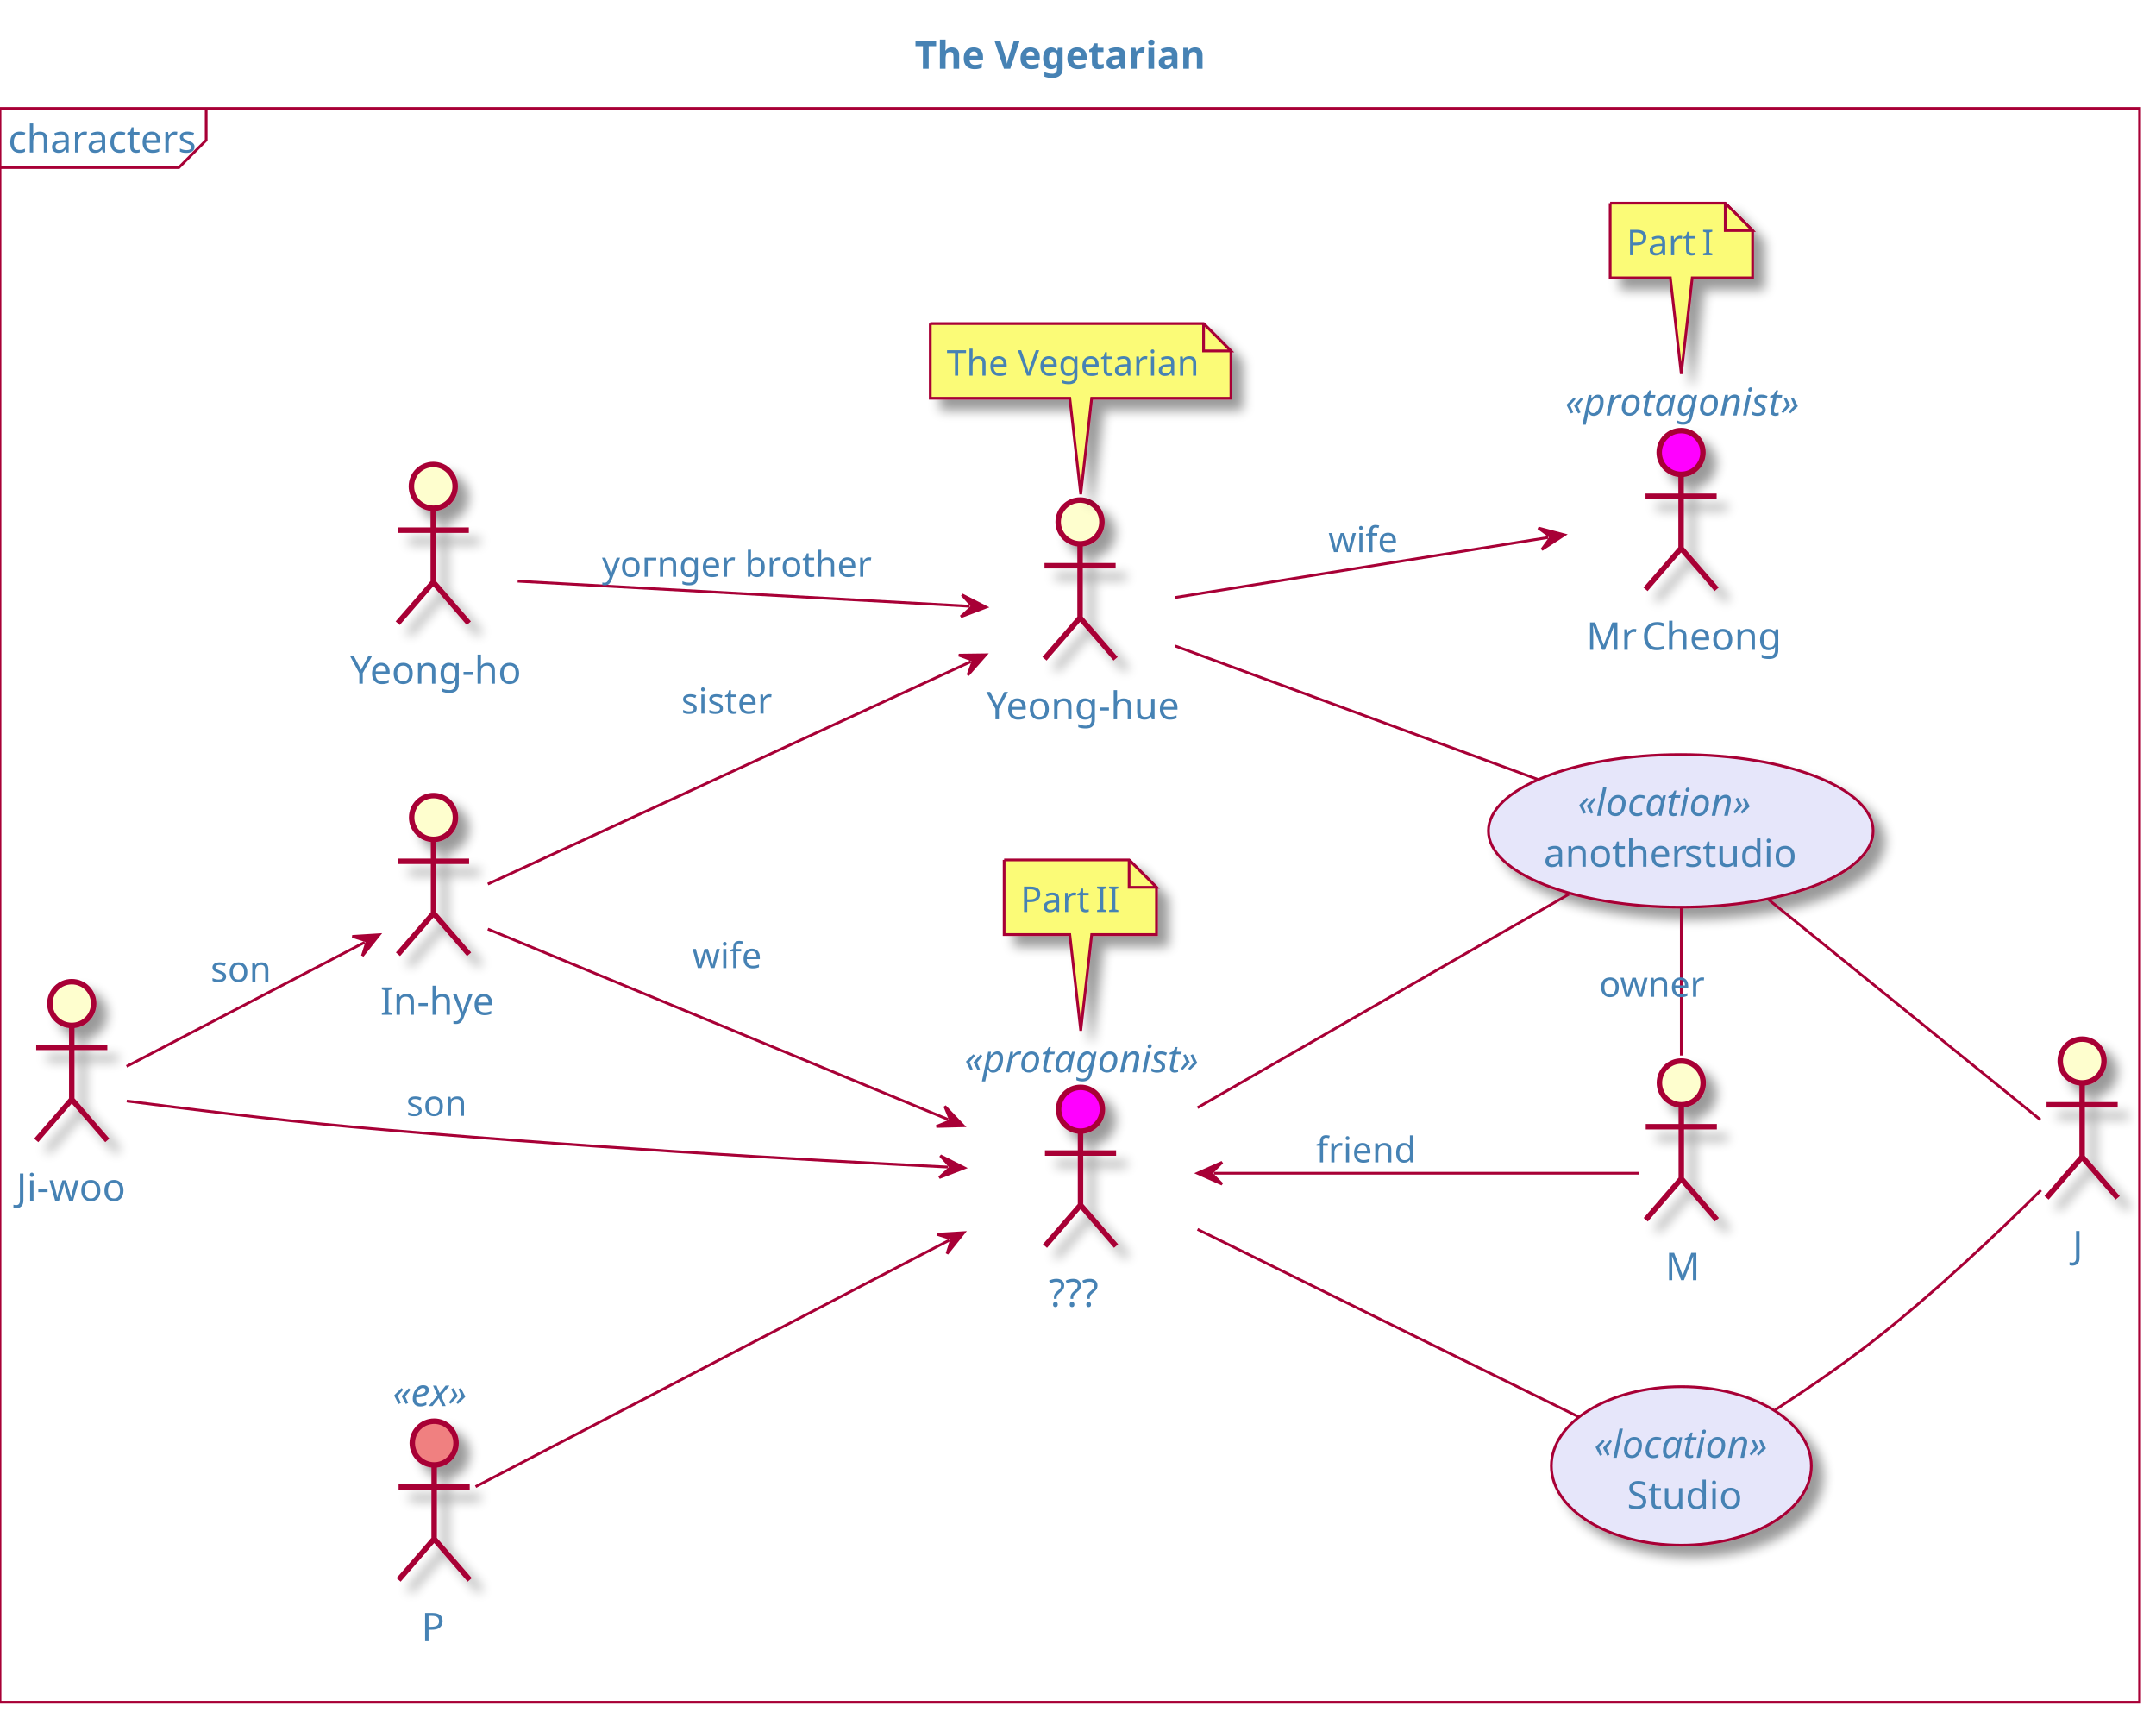
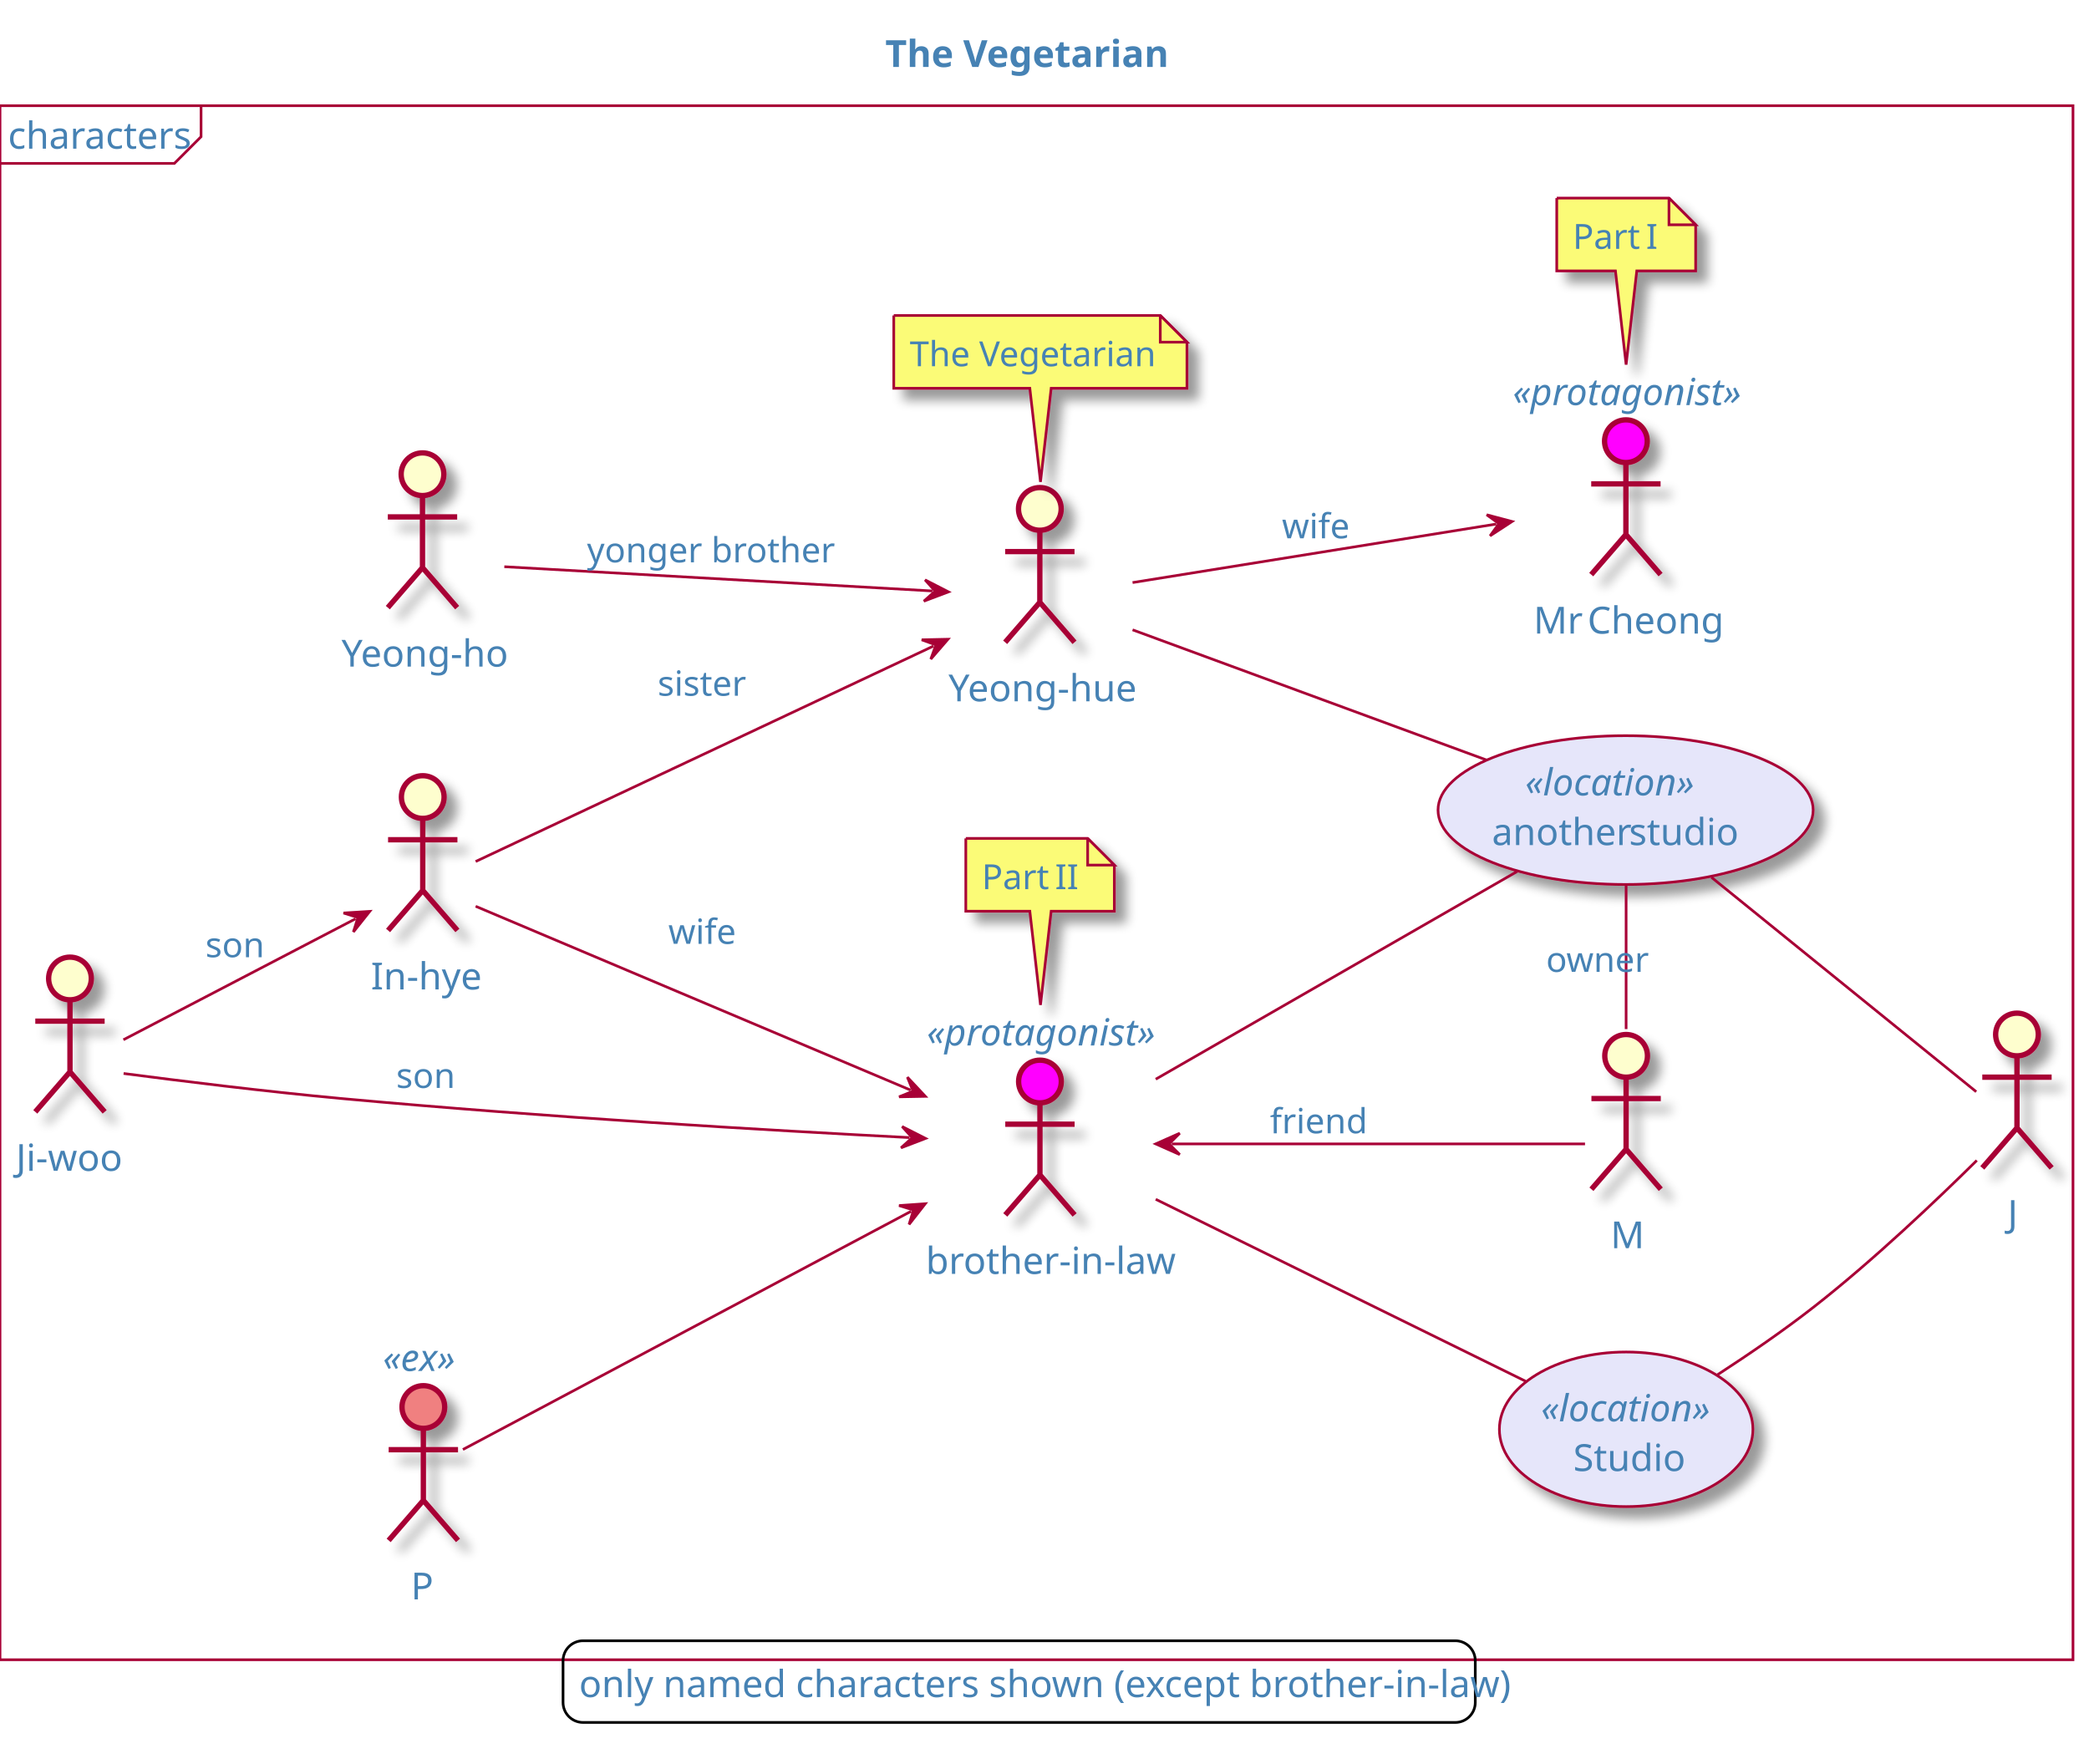
- <svg xmlns="http://www.w3.org/2000/svg" contentStyleType="text/css" height="628px" preserveAspectRatio="none" style="width:788px;height:628px;" version="1.1" viewBox="0 0 788 628" width="788px" zoomAndPan="magnify">
+ <svg xmlns="http://www.w3.org/2000/svg" contentStyleType="text/css" height="661px" preserveAspectRatio="none" style="width:783px;height:661px;" version="1.1" viewBox="0 0 783 661" width="783px" zoomAndPan="magnify">
  <defs>
-     <filter height="300%" id="f1q7u4tpdeazxj" width="300%" x="-1" y="-1">
+     <filter height="300%" id="fsxdfks0074v8" width="300%" x="-1" y="-1">
      <feGaussianBlur result="blurOut" stdDeviation="2" />
      <feColorMatrix in="blurOut" result="blurOut2" type="matrix" values="0 0 0 0 0 0 0 0 0 0 0 0 0 0 0 0 0 0 .4 0" />
      <feOffset dx="4" dy="4" in="blurOut2" result="blurOut3" />
      <feBlend in="SourceGraphic" in2="blurOut3" mode="normal" />
    </filter>
  </defs>
  <g>
-     <text fill="#4682B4" font-family="sans-serif" font-size="14" font-weight="bold" lengthAdjust="spacing" textLength="100.365" x="334.317" y="25.107">The Vegetarian</text>
-     <rect fill="none" height="582.471" style="stroke:#A80036;stroke-width:1;" width="782" x="0" y="39.621" />
+     <text fill="#4682B4" font-family="sans-serif" font-size="14" font-weight="bold" lengthAdjust="spacing" textLength="100.365" x="331.817" y="25.107">The Vegetarian</text>
+     <rect fill="none" height="582.471" style="stroke:#A80036;stroke-width:1;" width="777" x="0" y="39.621" />
    <path d="M75.358,39.621 L75.358,51.242 L65.358,61.242 L0,61.242 " fill="none" style="stroke:#A80036;stroke-width:1;" />
    <text fill="#4682B4" font-family="sans-serif" font-size="14" lengthAdjust="spacing" textLength="65.358" x="3" y="55.728">characters</text>
    <g id="elem_narrator">
-       <ellipse cx="614.42" cy="165.363" fill="#FF00FF" filter="url(#f1q7u4tpdeazxj)" rx="8" ry="8" style="stroke:#A80036;stroke-width:2;" />
-       <path d="M614.42,173.363 L614.42,200.363 M601.42,181.363 L627.42,181.363 M614.42,200.363 L601.42,215.363 M614.42,200.363 L627.42,215.363 " fill="none" filter="url(#f1q7u4tpdeazxj)" style="stroke:#A80036;stroke-width:2;" />
-       <text fill="#4682B4" font-family="sans-serif" font-size="14" lengthAdjust="spacing" textLength="16.324" x="579.793" y="237.471">Mr</text>
-       <text fill="#4682B4" font-family="sans-serif" font-size="14" lengthAdjust="spacing" textLength="3.89" x="596.117" y="237.471"> </text>
-       <text fill="#4682B4" font-family="sans-serif" font-size="14" lengthAdjust="spacing" textLength="49.041" x="600.007" y="237.471">Cheong</text>
-       <text fill="#4682B4" font-family="sans-serif" font-size="14" font-style="italic" lengthAdjust="spacing" textLength="84.841" x="572" y="151.85">«protagonist»</text>
+       <ellipse cx="609.42" cy="165.363" fill="#FF00FF" filter="url(#fsxdfks0074v8)" rx="8" ry="8" style="stroke:#A80036;stroke-width:2;" />
+       <path d="M609.42,173.363 L609.42,200.363 M596.42,181.363 L622.42,181.363 M609.42,200.363 L596.42,215.363 M609.42,200.363 L622.42,215.363 " fill="none" filter="url(#fsxdfks0074v8)" style="stroke:#A80036;stroke-width:2;" />
+       <text fill="#4682B4" font-family="sans-serif" font-size="14" lengthAdjust="spacing" textLength="16.324" x="574.793" y="237.471">Mr</text>
+       <text fill="#4682B4" font-family="sans-serif" font-size="14" lengthAdjust="spacing" textLength="3.89" x="591.117" y="237.471"> </text>
+       <text fill="#4682B4" font-family="sans-serif" font-size="14" lengthAdjust="spacing" textLength="49.041" x="595.007" y="237.471">Cheong</text>
+       <text fill="#4682B4" font-family="sans-serif" font-size="14" font-style="italic" lengthAdjust="spacing" textLength="84.841" x="567" y="151.85">«protagonist»</text>
    </g>
    <g id="elem_GMN3">
-       <path d="M588.5,74.242 L588.5,101.533 A0,0 0 0 0 588.5,101.533 L610.5,101.533 L614.5,136.662 L618.5,101.533 L640.565,101.533 A0,0 0 0 0 640.565,101.533 L640.565,84.242 L630.565,74.242 L588.5,74.242 A0,0 0 0 0 588.5,74.242 " fill="#FBFB77" filter="url(#f1q7u4tpdeazxj)" style="stroke:#A80036;stroke-width:1;" />
-       <path d="M630.565,74.242 L630.565,84.242 L640.565,84.242 L630.565,74.242 " fill="#FBFB77" style="stroke:#A80036;stroke-width:1;" />
-       <text fill="#4682B4" font-family="sans-serif" font-size="13" lengthAdjust="spacing" textLength="23.842" x="594.5" y="93.27">Part</text>
-       <text fill="#4682B4" font-family="sans-serif" font-size="13" lengthAdjust="spacing" textLength="3.612" x="618.342" y="93.27"> </text>
-       <text fill="#4682B4" font-family="sans-serif" font-size="13" lengthAdjust="spacing" textLength="3.612" x="621.954" y="93.27">I</text>
+       <path d="M583.5,74.242 L583.5,101.533 A0,0 0 0 0 583.5,101.533 L605.5,101.533 L609.5,136.662 L613.5,101.533 L635.565,101.533 A0,0 0 0 0 635.565,101.533 L635.565,84.242 L625.565,74.242 L583.5,74.242 A0,0 0 0 0 583.5,74.242 " fill="#FBFB77" filter="url(#fsxdfks0074v8)" style="stroke:#A80036;stroke-width:1;" />
+       <path d="M625.565,74.242 L625.565,84.242 L635.565,84.242 L625.565,74.242 " fill="#FBFB77" style="stroke:#A80036;stroke-width:1;" />
+       <text fill="#4682B4" font-family="sans-serif" font-size="13" lengthAdjust="spacing" textLength="23.842" x="589.5" y="93.27">Part</text>
+       <text fill="#4682B4" font-family="sans-serif" font-size="13" lengthAdjust="spacing" textLength="3.612" x="613.342" y="93.27"> </text>
+       <text fill="#4682B4" font-family="sans-serif" font-size="13" lengthAdjust="spacing" textLength="3.612" x="616.954" y="93.27">I</text>
    </g>
    <g id="elem_vegetarian">
-       <ellipse cx="394.752" cy="190.742" fill="#FEFECE" filter="url(#f1q7u4tpdeazxj)" rx="8" ry="8" style="stroke:#A80036;stroke-width:2;" />
-       <path d="M394.752,198.742 L394.752,225.742 M381.752,206.742 L407.752,206.742 M394.752,225.742 L381.752,240.742 M394.752,225.742 L407.752,240.742 " fill="none" filter="url(#f1q7u4tpdeazxj)" style="stroke:#A80036;stroke-width:2;" />
-       <text fill="#4682B4" font-family="sans-serif" font-size="14" lengthAdjust="spacing" textLength="68.503" x="360.5" y="262.85">Yeong-hue</text>
+       <ellipse cx="389.752" cy="190.742" fill="#FEFECE" filter="url(#fsxdfks0074v8)" rx="8" ry="8" style="stroke:#A80036;stroke-width:2;" />
+       <path d="M389.752,198.742 L389.752,225.742 M376.752,206.742 L402.752,206.742 M389.752,225.742 L376.752,240.742 M389.752,225.742 L402.752,240.742 " fill="none" filter="url(#fsxdfks0074v8)" style="stroke:#A80036;stroke-width:2;" />
+       <text fill="#4682B4" font-family="sans-serif" font-size="14" lengthAdjust="spacing" textLength="68.503" x="355.5" y="262.85">Yeong-hue</text>
    </g>
    <g id="elem_GMN7">
-       <path d="M340,118.242 L340,145.533 A0,0 0 0 0 340,145.533 L391,145.533 L395,180.622 L399,145.533 L449.893,145.533 A0,0 0 0 0 449.893,145.533 L449.893,128.242 L439.893,118.242 L340,118.242 A0,0 0 0 0 340,118.242 " fill="#FBFB77" filter="url(#f1q7u4tpdeazxj)" style="stroke:#A80036;stroke-width:1;" />
-       <path d="M439.893,118.242 L439.893,128.242 L449.893,128.242 L439.893,118.242 " fill="#FBFB77" style="stroke:#A80036;stroke-width:1;" />
-       <text fill="#4682B4" font-family="sans-serif" font-size="13" lengthAdjust="spacing" textLength="22.401" x="346" y="137.27">The</text>
-       <text fill="#4682B4" font-family="sans-serif" font-size="13" lengthAdjust="spacing" textLength="3.612" x="368.401" y="137.27"> </text>
-       <text fill="#4682B4" font-family="sans-serif" font-size="13" lengthAdjust="spacing" textLength="62.88" x="372.013" y="137.27">Vegetarian</text>
+       <path d="M335,118.242 L335,145.533 A0,0 0 0 0 335,145.533 L386,145.533 L390,180.622 L394,145.533 L444.893,145.533 A0,0 0 0 0 444.893,145.533 L444.893,128.242 L434.893,118.242 L335,118.242 A0,0 0 0 0 335,118.242 " fill="#FBFB77" filter="url(#fsxdfks0074v8)" style="stroke:#A80036;stroke-width:1;" />
+       <path d="M434.893,118.242 L434.893,128.242 L444.893,128.242 L434.893,118.242 " fill="#FBFB77" style="stroke:#A80036;stroke-width:1;" />
+       <text fill="#4682B4" font-family="sans-serif" font-size="13" lengthAdjust="spacing" textLength="22.401" x="341" y="137.27">The</text>
+       <text fill="#4682B4" font-family="sans-serif" font-size="13" lengthAdjust="spacing" textLength="3.612" x="363.401" y="137.27"> </text>
+       <text fill="#4682B4" font-family="sans-serif" font-size="13" lengthAdjust="spacing" textLength="62.88" x="367.013" y="137.27">Vegetarian</text>
    </g>
    <g id="elem_sister">
-       <ellipse cx="158.455" cy="298.742" fill="#FEFECE" filter="url(#f1q7u4tpdeazxj)" rx="8" ry="8" style="stroke:#A80036;stroke-width:2;" />
-       <path d="M158.455,306.742 L158.455,333.742 M145.455,314.742 L171.455,314.742 M158.455,333.742 L145.455,348.742 M158.455,333.742 L171.455,348.742 " fill="none" filter="url(#f1q7u4tpdeazxj)" style="stroke:#A80036;stroke-width:2;" />
+       <ellipse cx="158.455" cy="298.742" fill="#FEFECE" filter="url(#fsxdfks0074v8)" rx="8" ry="8" style="stroke:#A80036;stroke-width:2;" />
+       <path d="M158.455,306.742 L158.455,333.742 M145.455,314.742 L171.455,314.742 M158.455,333.742 L145.455,348.742 M158.455,333.742 L171.455,348.742 " fill="none" filter="url(#fsxdfks0074v8)" style="stroke:#A80036;stroke-width:2;" />
      <text fill="#4682B4" font-family="sans-serif" font-size="14" lengthAdjust="spacing" textLength="38.91" x="139" y="370.85">In-hye</text>
    </g>
    <g id="elem_brother">
-       <ellipse cx="158.358" cy="177.742" fill="#FEFECE" filter="url(#f1q7u4tpdeazxj)" rx="8" ry="8" style="stroke:#A80036;stroke-width:2;" />
-       <path d="M158.358,185.742 L158.358,212.742 M145.358,193.742 L171.358,193.742 M158.358,212.742 L145.358,227.742 M158.358,212.742 L171.358,227.742 " fill="none" filter="url(#f1q7u4tpdeazxj)" style="stroke:#A80036;stroke-width:2;" />
+       <ellipse cx="158.358" cy="177.742" fill="#FEFECE" filter="url(#fsxdfks0074v8)" rx="8" ry="8" style="stroke:#A80036;stroke-width:2;" />
+       <path d="M158.358,185.742 L158.358,212.742 M145.358,193.742 L171.358,193.742 M158.358,212.742 L145.358,227.742 M158.358,212.742 L171.358,227.742 " fill="none" filter="url(#fsxdfks0074v8)" style="stroke:#A80036;stroke-width:2;" />
      <text fill="#4682B4" font-family="sans-serif" font-size="14" lengthAdjust="spacing" textLength="60.717" x="128" y="249.85">Yeong-ho</text>
    </g>
    <g id="elem_nephew">
-       <ellipse cx="26.227" cy="366.742" fill="#FEFECE" filter="url(#f1q7u4tpdeazxj)" rx="8" ry="8" style="stroke:#A80036;stroke-width:2;" />
-       <path d="M26.227,374.742 L26.227,401.742 M13.227,382.742 L39.227,382.742 M26.227,401.742 L13.227,416.742 M26.227,401.742 L39.227,416.742 " fill="none" filter="url(#f1q7u4tpdeazxj)" style="stroke:#A80036;stroke-width:2;" />
+       <ellipse cx="26.227" cy="366.742" fill="#FEFECE" filter="url(#fsxdfks0074v8)" rx="8" ry="8" style="stroke:#A80036;stroke-width:2;" />
+       <path d="M26.227,374.742 L26.227,401.742 M13.227,382.742 L39.227,382.742 M26.227,401.742 L13.227,416.742 M26.227,401.742 L39.227,416.742 " fill="none" filter="url(#fsxdfks0074v8)" style="stroke:#A80036;stroke-width:2;" />
      <text fill="#4682B4" font-family="sans-serif" font-size="14" lengthAdjust="spacing" textLength="40.455" x="6" y="438.85">Ji-woo</text>
    </g>
    <g id="elem_studio">
-       <ellipse cx="614.516" cy="535.717" fill="#E6E6FA" filter="url(#f1q7u4tpdeazxj)" rx="47.516" ry="28.974" style="stroke:#A80036;stroke-width:1;" />
-       <text fill="#4682B4" font-family="sans-serif" font-size="14" font-style="italic" lengthAdjust="spacing" textLength="63.827" x="582.602" y="532.729">«location»</text>
-       <text fill="#4682B4" font-family="sans-serif" font-size="14" lengthAdjust="spacing" textLength="39.696" x="594.668" y="551.35">Studio</text>
+       <ellipse cx="609.516" cy="535.717" fill="#E6E6FA" filter="url(#fsxdfks0074v8)" rx="47.516" ry="28.974" style="stroke:#A80036;stroke-width:1;" />
+       <text fill="#4682B4" font-family="sans-serif" font-size="14" font-style="italic" lengthAdjust="spacing" textLength="63.827" x="577.602" y="532.729">«location»</text>
+       <text fill="#4682B4" font-family="sans-serif" font-size="14" lengthAdjust="spacing" textLength="39.696" x="589.668" y="551.35">Studio</text>
    </g>
    <g id="elem_he">
-       <ellipse cx="394.92" cy="405.363" fill="#FF00FF" filter="url(#f1q7u4tpdeazxj)" rx="8" ry="8" style="stroke:#A80036;stroke-width:2;" />
-       <path d="M394.92,413.363 L394.92,440.363 M381.92,421.363 L407.92,421.363 M394.92,440.363 L381.92,455.363 M394.92,440.363 L407.92,455.363 " fill="none" filter="url(#f1q7u4tpdeazxj)" style="stroke:#A80036;stroke-width:2;" />
-       <text fill="#4682B4" font-family="sans-serif" font-size="14" lengthAdjust="spacing" textLength="23.358" x="383.241" y="477.471">???</text>
-       <text fill="#4682B4" font-family="sans-serif" font-size="14" font-style="italic" lengthAdjust="spacing" textLength="84.841" x="352.5" y="391.85">«protagonist»</text>
+       <ellipse cx="389.793" cy="405.363" fill="#FF00FF" filter="url(#fsxdfks0074v8)" rx="8" ry="8" style="stroke:#A80036;stroke-width:2;" />
+       <path d="M389.793,413.363 L389.793,440.363 M376.793,421.363 L402.793,421.363 M389.793,440.363 L376.793,455.363 M389.793,440.363 L402.793,455.363 " fill="none" filter="url(#fsxdfks0074v8)" style="stroke:#A80036;stroke-width:2;" />
+       <text fill="#4682B4" font-family="sans-serif" font-size="14" lengthAdjust="spacing" textLength="85.586" x="347" y="477.471">brother-in-law</text>
+       <text fill="#4682B4" font-family="sans-serif" font-size="14" font-style="italic" lengthAdjust="spacing" textLength="84.841" x="347.373" y="391.85">«protagonist»</text>
    </g>
    <g id="elem_GMN20">
-       <path d="M367,314.242 L367,341.533 A0,0 0 0 0 367,341.533 L391,341.533 L395,376.662 L399,341.533 L422.677,341.533 A0,0 0 0 0 422.677,341.533 L422.677,324.242 L412.677,314.242 L367,314.242 A0,0 0 0 0 367,314.242 " fill="#FBFB77" filter="url(#f1q7u4tpdeazxj)" style="stroke:#A80036;stroke-width:1;" />
-       <path d="M412.677,314.242 L412.677,324.242 L422.677,324.242 L412.677,314.242 " fill="#FBFB77" style="stroke:#A80036;stroke-width:1;" />
-       <text fill="#4682B4" font-family="sans-serif" font-size="13" lengthAdjust="spacing" textLength="23.842" x="373" y="333.271">Part</text>
-       <text fill="#4682B4" font-family="sans-serif" font-size="13" lengthAdjust="spacing" textLength="3.612" x="396.842" y="333.271"> </text>
-       <text fill="#4682B4" font-family="sans-serif" font-size="13" lengthAdjust="spacing" textLength="7.224" x="400.454" y="333.271">II</text>
+       <path d="M362,314.242 L362,341.533 A0,0 0 0 0 362,341.533 L386,341.533 L390,376.662 L394,341.533 L417.677,341.533 A0,0 0 0 0 417.677,341.533 L417.677,324.242 L407.677,314.242 L362,314.242 A0,0 0 0 0 362,314.242 " fill="#FBFB77" filter="url(#fsxdfks0074v8)" style="stroke:#A80036;stroke-width:1;" />
+       <path d="M407.677,314.242 L407.677,324.242 L417.677,324.242 L407.677,314.242 " fill="#FBFB77" style="stroke:#A80036;stroke-width:1;" />
+       <text fill="#4682B4" font-family="sans-serif" font-size="13" lengthAdjust="spacing" textLength="23.842" x="368" y="333.271">Part</text>
+       <text fill="#4682B4" font-family="sans-serif" font-size="13" lengthAdjust="spacing" textLength="3.612" x="391.842" y="333.271"> </text>
+       <text fill="#4682B4" font-family="sans-serif" font-size="13" lengthAdjust="spacing" textLength="7.224" x="395.454" y="333.271">II</text>
    </g>
    <g id="elem_J">
-       <ellipse cx="761" cy="387.742" fill="#FEFECE" filter="url(#f1q7u4tpdeazxj)" rx="8" ry="8" style="stroke:#A80036;stroke-width:2;" />
-       <path d="M761,395.742 L761,422.742 M748,403.742 L774,403.742 M761,422.742 L748,437.742 M761,422.742 L774,437.742 " fill="none" filter="url(#f1q7u4tpdeazxj)" style="stroke:#A80036;stroke-width:2;" />
-       <text fill="#4682B4" font-family="sans-serif" font-size="14" lengthAdjust="spacing" textLength="7" x="757.5" y="459.85">J</text>
+       <ellipse cx="756" cy="387.742" fill="#FEFECE" filter="url(#fsxdfks0074v8)" rx="8" ry="8" style="stroke:#A80036;stroke-width:2;" />
+       <path d="M756,395.742 L756,422.742 M743,403.742 L769,403.742 M756,422.742 L743,437.742 M756,422.742 L769,437.742 " fill="none" filter="url(#fsxdfks0074v8)" style="stroke:#A80036;stroke-width:2;" />
+       <text fill="#4682B4" font-family="sans-serif" font-size="14" lengthAdjust="spacing" textLength="7" x="752.5" y="459.85">J</text>
    </g>
    <g id="elem_mstudio">
-       <ellipse cx="614.307" cy="303.627" fill="#E6E6FA" filter="url(#f1q7u4tpdeazxj)" rx="70.307" ry="27.885" style="stroke:#A80036;stroke-width:1;" />
-       <text fill="#4682B4" font-family="sans-serif" font-size="14" font-style="italic" lengthAdjust="spacing" textLength="63.827" x="576.653" y="298.122">«location»</text>
-       <text fill="#4682B4" font-family="sans-serif" font-size="14" lengthAdjust="spacing" textLength="47.482" x="564.202" y="316.743">another</text>
-       <text fill="#4682B4" font-family="sans-serif" font-size="14" lengthAdjust="spacing" textLength="3.89" x="611.684" y="316.743"> </text>
-       <text fill="#4682B4" font-family="sans-serif" font-size="14" lengthAdjust="spacing" textLength="37.358" x="615.574" y="316.743">studio</text>
+       <ellipse cx="609.307" cy="303.627" fill="#E6E6FA" filter="url(#fsxdfks0074v8)" rx="70.307" ry="27.885" style="stroke:#A80036;stroke-width:1;" />
+       <text fill="#4682B4" font-family="sans-serif" font-size="14" font-style="italic" lengthAdjust="spacing" textLength="63.827" x="571.653" y="298.122">«location»</text>
+       <text fill="#4682B4" font-family="sans-serif" font-size="14" lengthAdjust="spacing" textLength="47.482" x="559.202" y="316.743">another</text>
+       <text fill="#4682B4" font-family="sans-serif" font-size="14" lengthAdjust="spacing" textLength="3.89" x="606.684" y="316.743"> </text>
+       <text fill="#4682B4" font-family="sans-serif" font-size="14" lengthAdjust="spacing" textLength="37.358" x="610.574" y="316.743">studio</text>
    </g>
    <g id="elem_M">
-       <ellipse cx="614.5" cy="395.742" fill="#FEFECE" filter="url(#f1q7u4tpdeazxj)" rx="8" ry="8" style="stroke:#A80036;stroke-width:2;" />
-       <path d="M614.5,403.742 L614.5,430.742 M601.5,411.742 L627.5,411.742 M614.5,430.742 L601.5,445.742 M614.5,430.742 L627.5,445.742 " fill="none" filter="url(#f1q7u4tpdeazxj)" style="stroke:#A80036;stroke-width:2;" />
-       <text fill="#4682B4" font-family="sans-serif" font-size="14" lengthAdjust="spacing" textLength="11.662" x="608.669" y="467.85">M</text>
+       <ellipse cx="609.5" cy="395.742" fill="#FEFECE" filter="url(#fsxdfks0074v8)" rx="8" ry="8" style="stroke:#A80036;stroke-width:2;" />
+       <path d="M609.5,403.742 L609.5,430.742 M596.5,411.742 L622.5,411.742 M609.5,430.742 L596.5,445.742 M609.5,430.742 L622.5,445.742 " fill="none" filter="url(#fsxdfks0074v8)" style="stroke:#A80036;stroke-width:2;" />
+       <text fill="#4682B4" font-family="sans-serif" font-size="14" lengthAdjust="spacing" textLength="11.662" x="603.669" y="467.85">M</text>
    </g>
    <g id="elem_P">
-       <ellipse cx="158.679" cy="527.363" fill="#F08080" filter="url(#f1q7u4tpdeazxj)" rx="8" ry="8" style="stroke:#A80036;stroke-width:2;" />
-       <path d="M158.679,535.363 L158.679,562.363 M145.679,543.363 L171.679,543.363 M158.679,562.363 L145.679,577.363 M158.679,562.363 L171.679,577.363 " fill="none" filter="url(#f1q7u4tpdeazxj)" style="stroke:#A80036;stroke-width:2;" />
+       <ellipse cx="158.679" cy="527.363" fill="#F08080" filter="url(#fsxdfks0074v8)" rx="8" ry="8" style="stroke:#A80036;stroke-width:2;" />
+       <path d="M158.679,535.363 L158.679,562.363 M145.679,543.363 L171.679,543.363 M158.679,562.363 L145.679,577.363 M158.679,562.363 L171.679,577.363 " fill="none" filter="url(#fsxdfks0074v8)" style="stroke:#A80036;stroke-width:2;" />
      <text fill="#4682B4" font-family="sans-serif" font-size="14" lengthAdjust="spacing" textLength="9.338" x="154.01" y="599.471">P</text>
      <text fill="#4682B4" font-family="sans-serif" font-size="14" font-style="italic" lengthAdjust="spacing" textLength="30.358" x="143.5" y="513.85">«ex»</text>
    </g>
    <g id="link_vegetarian_narrator">
-       <path d="M429.51,218.352 C467.76,212.192 524.446,203.075 565.836,196.415 " fill="none" id="vegetarian-to-narrator" style="stroke:#A80036;stroke-width:1;" />
-       <polygon fill="#A80036" points="571.76,195.462,562.239,192.943,566.823,196.256,563.51,200.841,571.76,195.462" style="stroke:#A80036;stroke-width:1;" />
-       <text fill="#4682B4" font-family="sans-serif" font-size="13" lengthAdjust="spacing" textLength="23.118" x="485.5" y="201.77">wife</text>
+       <path d="M424.51,218.352 C462.76,212.192 519.446,203.075 560.836,196.415 " fill="none" id="vegetarian-to-narrator" style="stroke:#A80036;stroke-width:1;" />
+       <polygon fill="#A80036" points="566.76,195.462,557.239,192.943,561.823,196.256,558.51,200.841,566.76,195.462" style="stroke:#A80036;stroke-width:1;" />
+       <text fill="#4682B4" font-family="sans-serif" font-size="13" lengthAdjust="spacing" textLength="23.118" x="480.5" y="201.77">wife</text>
    </g>
    <g id="link_sister_vegetarian">
-       <path d="M178.29,323.082 C217.85,304.862 304.74,264.852 354.82,241.792 " fill="none" id="sister-to-vegetarian" style="stroke:#A80036;stroke-width:1;" />
-       <polygon fill="#A80036" points="360.27,239.282,350.422,239.413,355.728,241.374,353.768,246.68,360.27,239.282" style="stroke:#A80036;stroke-width:1;" />
-       <text fill="#4682B4" font-family="sans-serif" font-size="13" lengthAdjust="spacing" textLength="31.059" x="249" y="260.771">sister</text>
+       <path d="M178.28,322.902 C217.03,304.672 300.891,265.207 349.891,242.147 " fill="none" id="sister-to-vegetarian" style="stroke:#A80036;stroke-width:1;" />
+       <polygon fill="#A80036" points="355.32,239.592,345.473,239.805,350.796,241.721,348.88,247.044,355.32,239.592" style="stroke:#A80036;stroke-width:1;" />
+       <text fill="#4682B4" font-family="sans-serif" font-size="13" lengthAdjust="spacing" textLength="31.059" x="246.5" y="260.771">sister</text>
    </g>
    <g id="link_brother_vegetarian">
-       <path d="M189.2,212.392 C232.95,214.812 308.499,218.999 354.389,221.549 " fill="none" id="brother-to-vegetarian" style="stroke:#A80036;stroke-width:1;" />
-       <polygon fill="#A80036" points="360.38,221.882,351.616,217.389,355.388,221.605,351.172,225.377,360.38,221.882" style="stroke:#A80036;stroke-width:1;" />
-       <text fill="#4682B4" font-family="sans-serif" font-size="13" lengthAdjust="spacing" textLength="89.293" x="220" y="210.77">yoгnger brother</text>
+       <path d="M189.03,212.412 C231.77,214.832 304.64,218.963 349.5,221.503 " fill="none" id="brother-to-vegetarian" style="stroke:#A80036;stroke-width:1;" />
+       <polygon fill="#A80036" points="355.49,221.842,346.731,217.34,350.498,221.56,346.278,225.327,355.49,221.842" style="stroke:#A80036;stroke-width:1;" />
+       <text fill="#4682B4" font-family="sans-serif" font-size="13" lengthAdjust="spacing" textLength="84.551" x="220" y="210.77">yonger brother</text>
    </g>
    <g id="link_nephew_sister">
      <path d="M46.26,389.712 C71.07,376.782 108.62,357.216 133.269,344.366 " fill="none" id="nephew-to-sister" style="stroke:#A80036;stroke-width:1;" />
      <polygon fill="#A80036" points="138.59,341.592,128.76,342.205,134.156,343.904,132.458,349.3,138.59,341.592" style="stroke:#A80036;stroke-width:1;" />
      <text fill="#4682B4" font-family="sans-serif" font-size="13" lengthAdjust="spacing" textLength="20.96" x="77" y="358.771">son</text>
    </g>
    <g id="link_nephew_he">
-       <path d="M46.33,402.352 C66.63,405.022 99.51,409.142 128,411.742 C207.26,418.982 294.098,423.861 346.488,426.491 " fill="none" id="nephew-to-he" style="stroke:#A80036;stroke-width:1;" />
-       <polygon fill="#A80036" points="352.48,426.792,343.692,422.346,347.486,426.541,343.291,430.336,352.48,426.792" style="stroke:#A80036;stroke-width:1;" />
+       <path d="M46.33,402.352 C66.63,405.012 99.51,409.122 128,411.742 C205.1,418.832 289.278,423.701 340.918,426.381 " fill="none" id="nephew-to-he" style="stroke:#A80036;stroke-width:1;" />
+       <polygon fill="#A80036" points="346.91,426.692,338.129,422.231,341.917,426.433,337.715,430.22,346.91,426.692" style="stroke:#A80036;stroke-width:1;" />
      <text fill="#4682B4" font-family="sans-serif" font-size="13" lengthAdjust="spacing" textLength="20.96" x="148.5" y="407.771">son</text>
    </g>
    <g id="link_sister_he">
-       <path d="M178.29,339.512 C215.79,355.022 295.146,387.849 346.546,409.109 " fill="none" id="sister-to-he" style="stroke:#A80036;stroke-width:1;" />
-       <polygon fill="#A80036" points="352.09,411.402,345.302,404.266,347.47,409.491,342.245,411.659,352.09,411.402" style="stroke:#A80036;stroke-width:1;" />
-       <text fill="#4682B4" font-family="sans-serif" font-size="13" lengthAdjust="spacing" textLength="23.118" x="253" y="353.771">wife</text>
+       <path d="M178.28,339.682 C214.89,355.152 291.083,387.356 341.313,408.586 " fill="none" id="sister-to-he" style="stroke:#A80036;stroke-width:1;" />
+       <polygon fill="#A80036" points="346.84,410.922,340.107,403.734,342.235,408.976,336.993,411.103,346.84,410.922" style="stroke:#A80036;stroke-width:1;" />
+       <text fill="#4682B4" font-family="sans-serif" font-size="13" lengthAdjust="spacing" textLength="23.118" x="250.5" y="353.771">wife</text>
    </g>
    <g id="link_he_studio">
-       <path d="M437.68,449.242 C478.01,469.092 538.55,498.872 577.02,517.792 " fill="none" id="he-studio" style="stroke:#A80036;stroke-width:1;" />
+       <path d="M433.19,449.502 C473.47,469.312 533.53,498.862 571.85,517.712 " fill="none" id="he-studio" style="stroke:#A80036;stroke-width:1;" />
    </g>
    <g id="link_studio_J">
-       <path d="M648.78,515.252 C660.51,507.632 673.61,498.662 685,489.742 C707.43,472.182 731.31,449.422 745.95,434.942 " fill="none" id="studio-J" style="stroke:#A80036;stroke-width:1;" />
+       <path d="M643.78,515.252 C655.51,507.632 668.61,498.662 680,489.742 C702.43,472.182 726.31,449.422 740.95,434.942 " fill="none" id="studio-J" style="stroke:#A80036;stroke-width:1;" />
    </g>
    <g id="link_he_mstudio">
-       <path d="M437.68,404.792 C476.78,382.312 534.86,348.932 573.43,326.772 " fill="none" id="he-mstudio" style="stroke:#A80036;stroke-width:1;" />
+       <path d="M433.19,404.492 C472.35,381.982 530.22,348.732 568.62,326.662 " fill="none" id="he-mstudio" style="stroke:#A80036;stroke-width:1;" />
    </g>
    <g id="link_mstudio_M">
-       <path d="M614.5,331.922 C614.5,347.792 614.5,367.932 614.5,385.722 " fill="none" id="mstudio-M" style="stroke:#A80036;stroke-width:1;" />
-       <text fill="#4682B4" font-family="sans-serif" font-size="13" lengthAdjust="spacing" textLength="35.407" x="584.5" y="364.271">owner</text>
+       <path d="M609.5,331.922 C609.5,347.792 609.5,367.932 609.5,385.722 " fill="none" id="mstudio-M" style="stroke:#A80036;stroke-width:1;" />
+       <text fill="#4682B4" font-family="sans-serif" font-size="13" lengthAdjust="spacing" textLength="35.407" x="579.5" y="364.271">owner</text>
    </g>
    <g id="link_he_M">
-       <path d="M443.68,428.742 C493.02,428.742 566.58,428.742 599.02,428.742 " fill="none" id="he-backto-M" style="stroke:#A80036;stroke-width:1;" />
-       <polygon fill="#A80036" points="437.68,428.742,446.68,432.742,442.68,428.742,446.68,424.742,437.68,428.742" style="stroke:#A80036;stroke-width:1;" />
-       <text fill="#4682B4" font-family="sans-serif" font-size="13" lengthAdjust="spacing" textLength="32.519" x="481" y="424.771">friend</text>
+       <path d="M439.19,428.742 C488.61,428.742 561.81,428.742 594.1,428.742 " fill="none" id="he-backto-M" style="stroke:#A80036;stroke-width:1;" />
+       <polygon fill="#A80036" points="433.19,428.742,442.19,432.742,438.19,428.742,442.19,424.742,433.19,428.742" style="stroke:#A80036;stroke-width:1;" />
+       <text fill="#4682B4" font-family="sans-serif" font-size="13" lengthAdjust="spacing" textLength="32.519" x="476" y="424.771">friend</text>
    </g>
    <g id="link_vegetarian_mstudio">
-       <path d="M429.51,236.062 C464.9,249.082 521.14,269.772 562.14,284.852 " fill="none" id="vegetarian-mstudio" style="stroke:#A80036;stroke-width:1;" />
+       <path d="M424.51,236.062 C459.9,249.082 516.14,269.772 557.14,284.852 " fill="none" id="vegetarian-mstudio" style="stroke:#A80036;stroke-width:1;" />
    </g>
    <g id="link_mstudio_J">
-       <path d="M646.5,328.842 C677.18,353.682 722.79,390.612 745.73,409.192 " fill="none" id="mstudio-J" style="stroke:#A80036;stroke-width:1;" />
+       <path d="M641.5,328.842 C672.18,353.682 717.79,390.612 740.73,409.192 " fill="none" id="mstudio-J" style="stroke:#A80036;stroke-width:1;" />
    </g>
    <g id="link_P_he">
-       <path d="M173.82,543.292 C208.62,525.182 293.407,481.071 346.947,453.221 " fill="none" id="P-to-he" style="stroke:#A80036;stroke-width:1;" />
-       <polygon fill="#A80036" points="352.27,450.452,342.44,451.057,347.834,452.76,346.132,458.154,352.27,450.452" style="stroke:#A80036;stroke-width:1;" />
+       <path d="M173.51,543.292 C207.28,525.342 288.962,481.929 341.512,453.989 " fill="none" id="P-to-he" style="stroke:#A80036;stroke-width:1;" />
+       <polygon fill="#A80036" points="346.81,451.172,336.986,451.865,342.395,453.519,340.741,458.929,346.81,451.172" style="stroke:#A80036;stroke-width:1;" />
    </g>
+     <rect fill="none" height="30.621" id="_legend" rx="7.5" ry="7.5" style="stroke:#000000;stroke-width:1;" width="341.923" x="211.039" y="614.971" />
+     <text fill="#4682B4" font-family="sans-serif" font-size="14" lengthAdjust="spacing" textLength="329.923" x="217.039" y="636.078">only named characters shown (except brother-in-law)</text>
  </g>
</svg>
